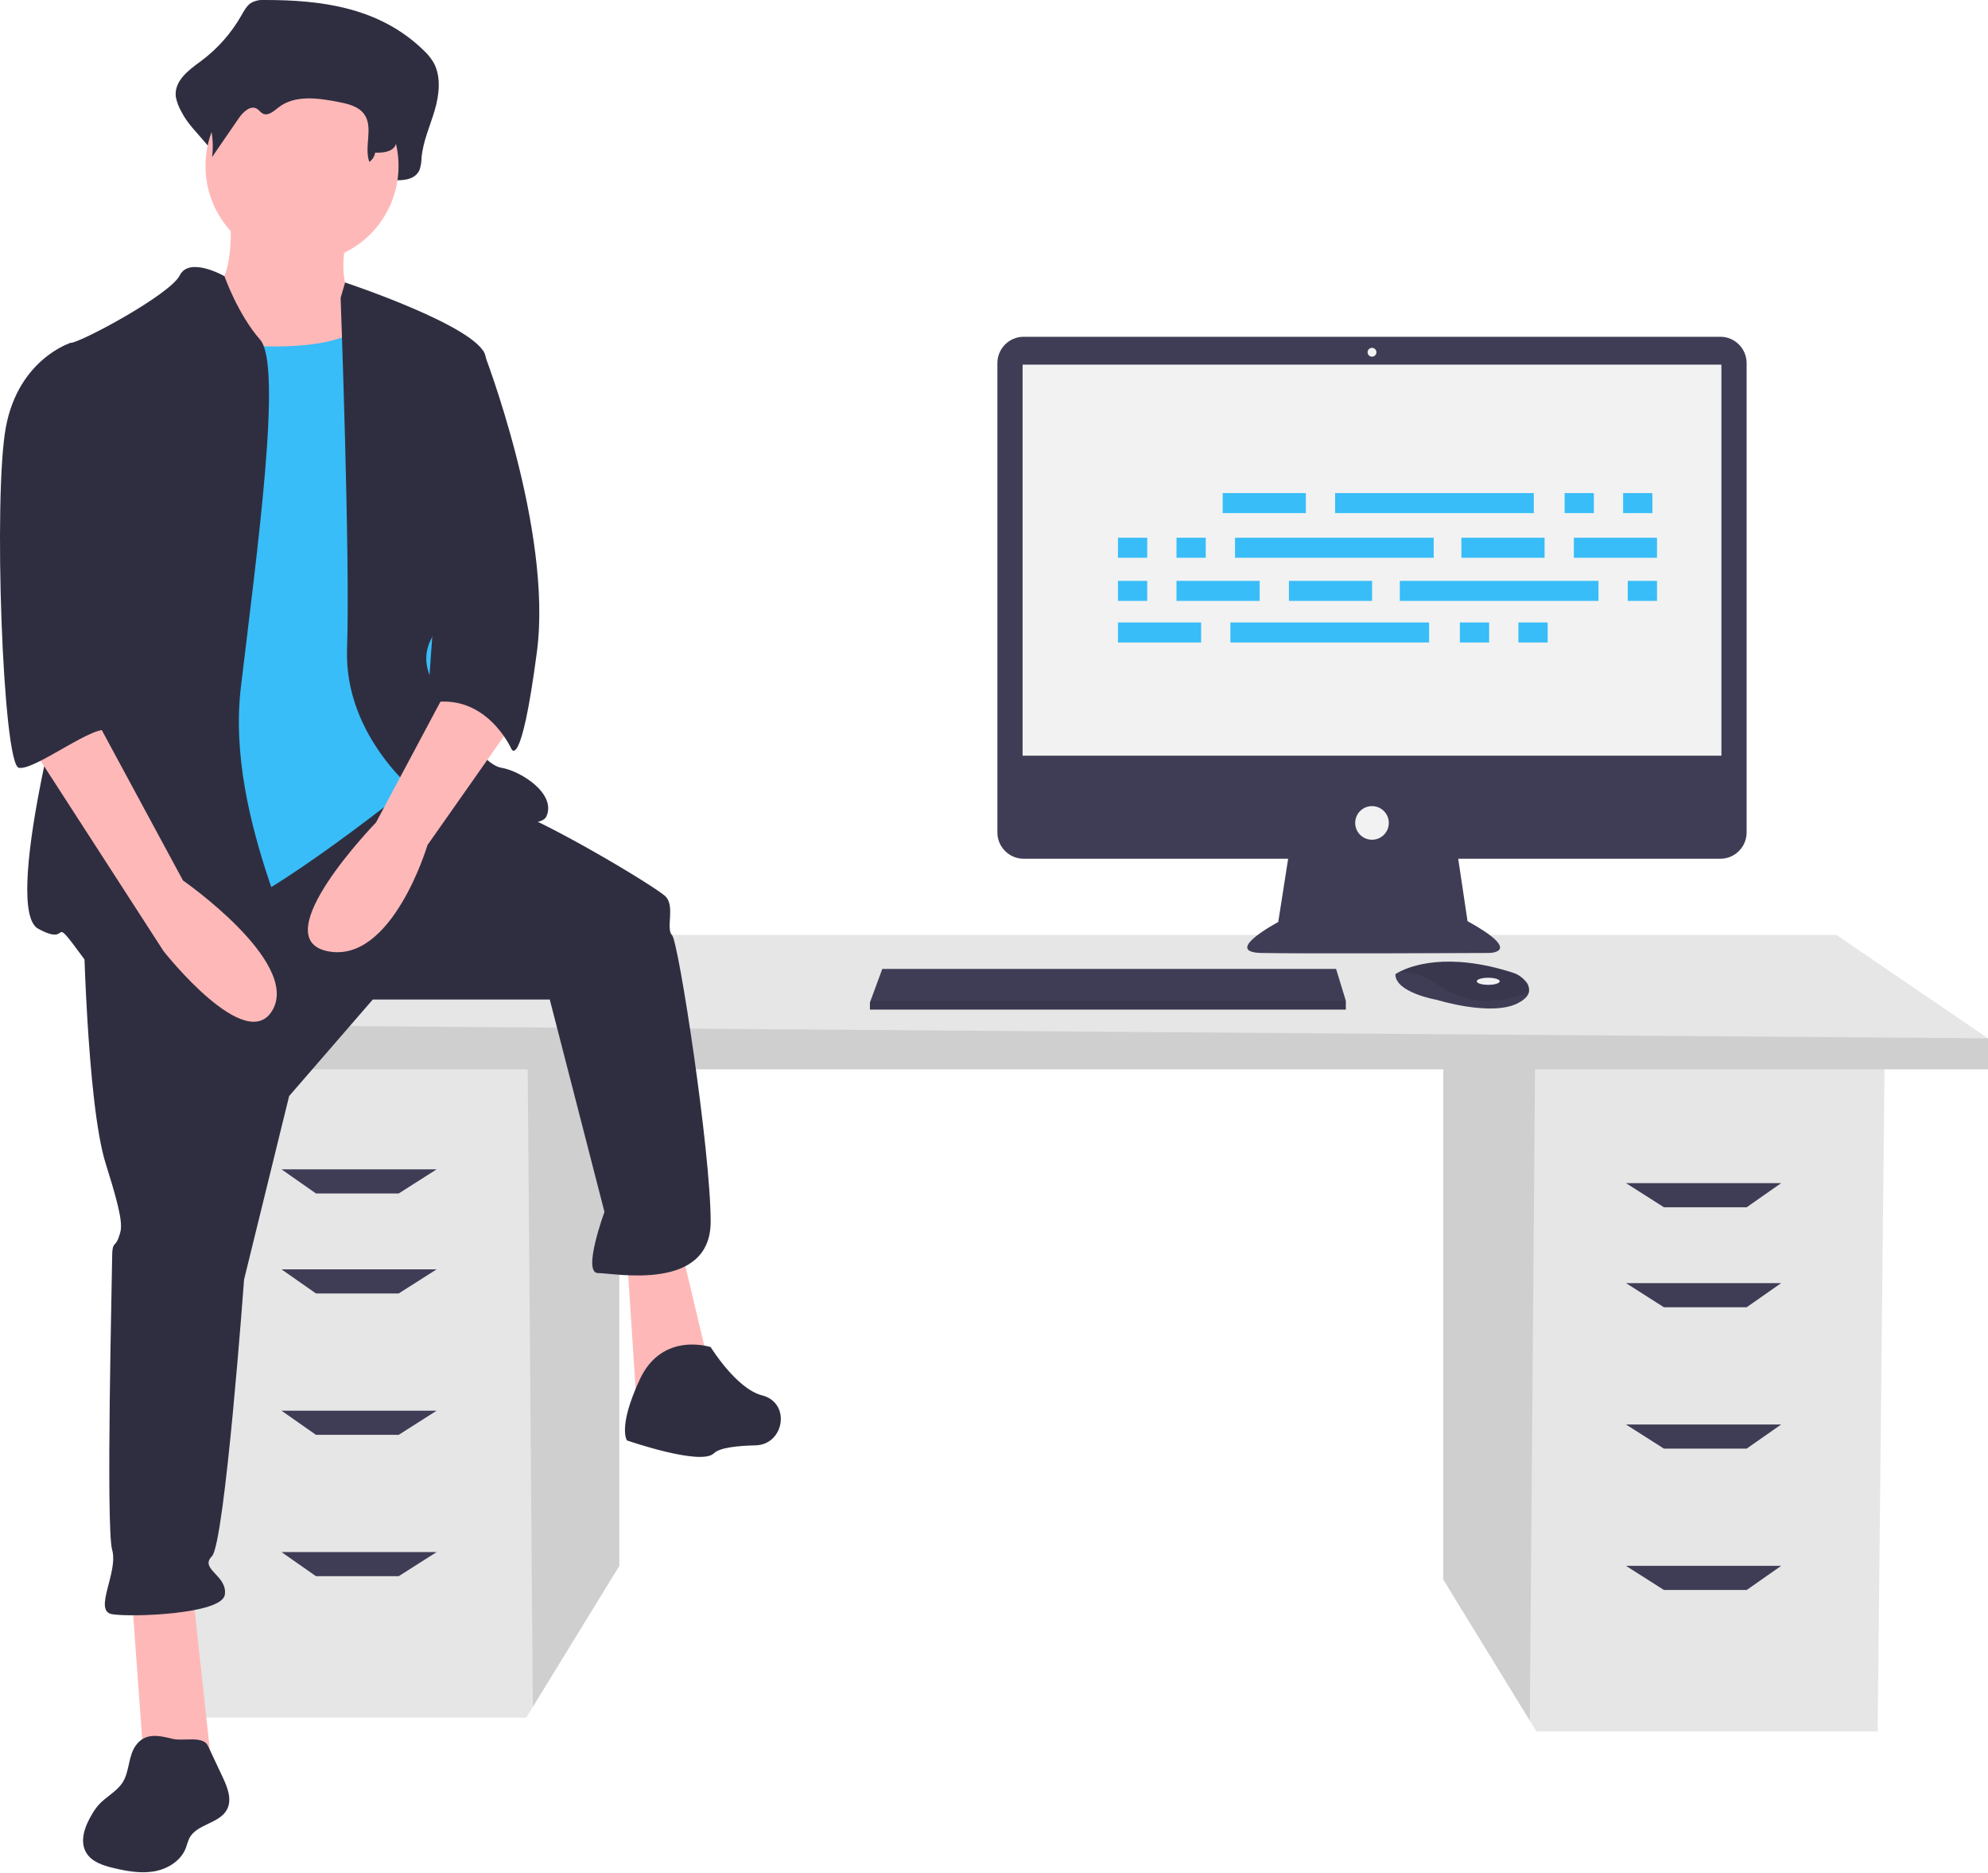
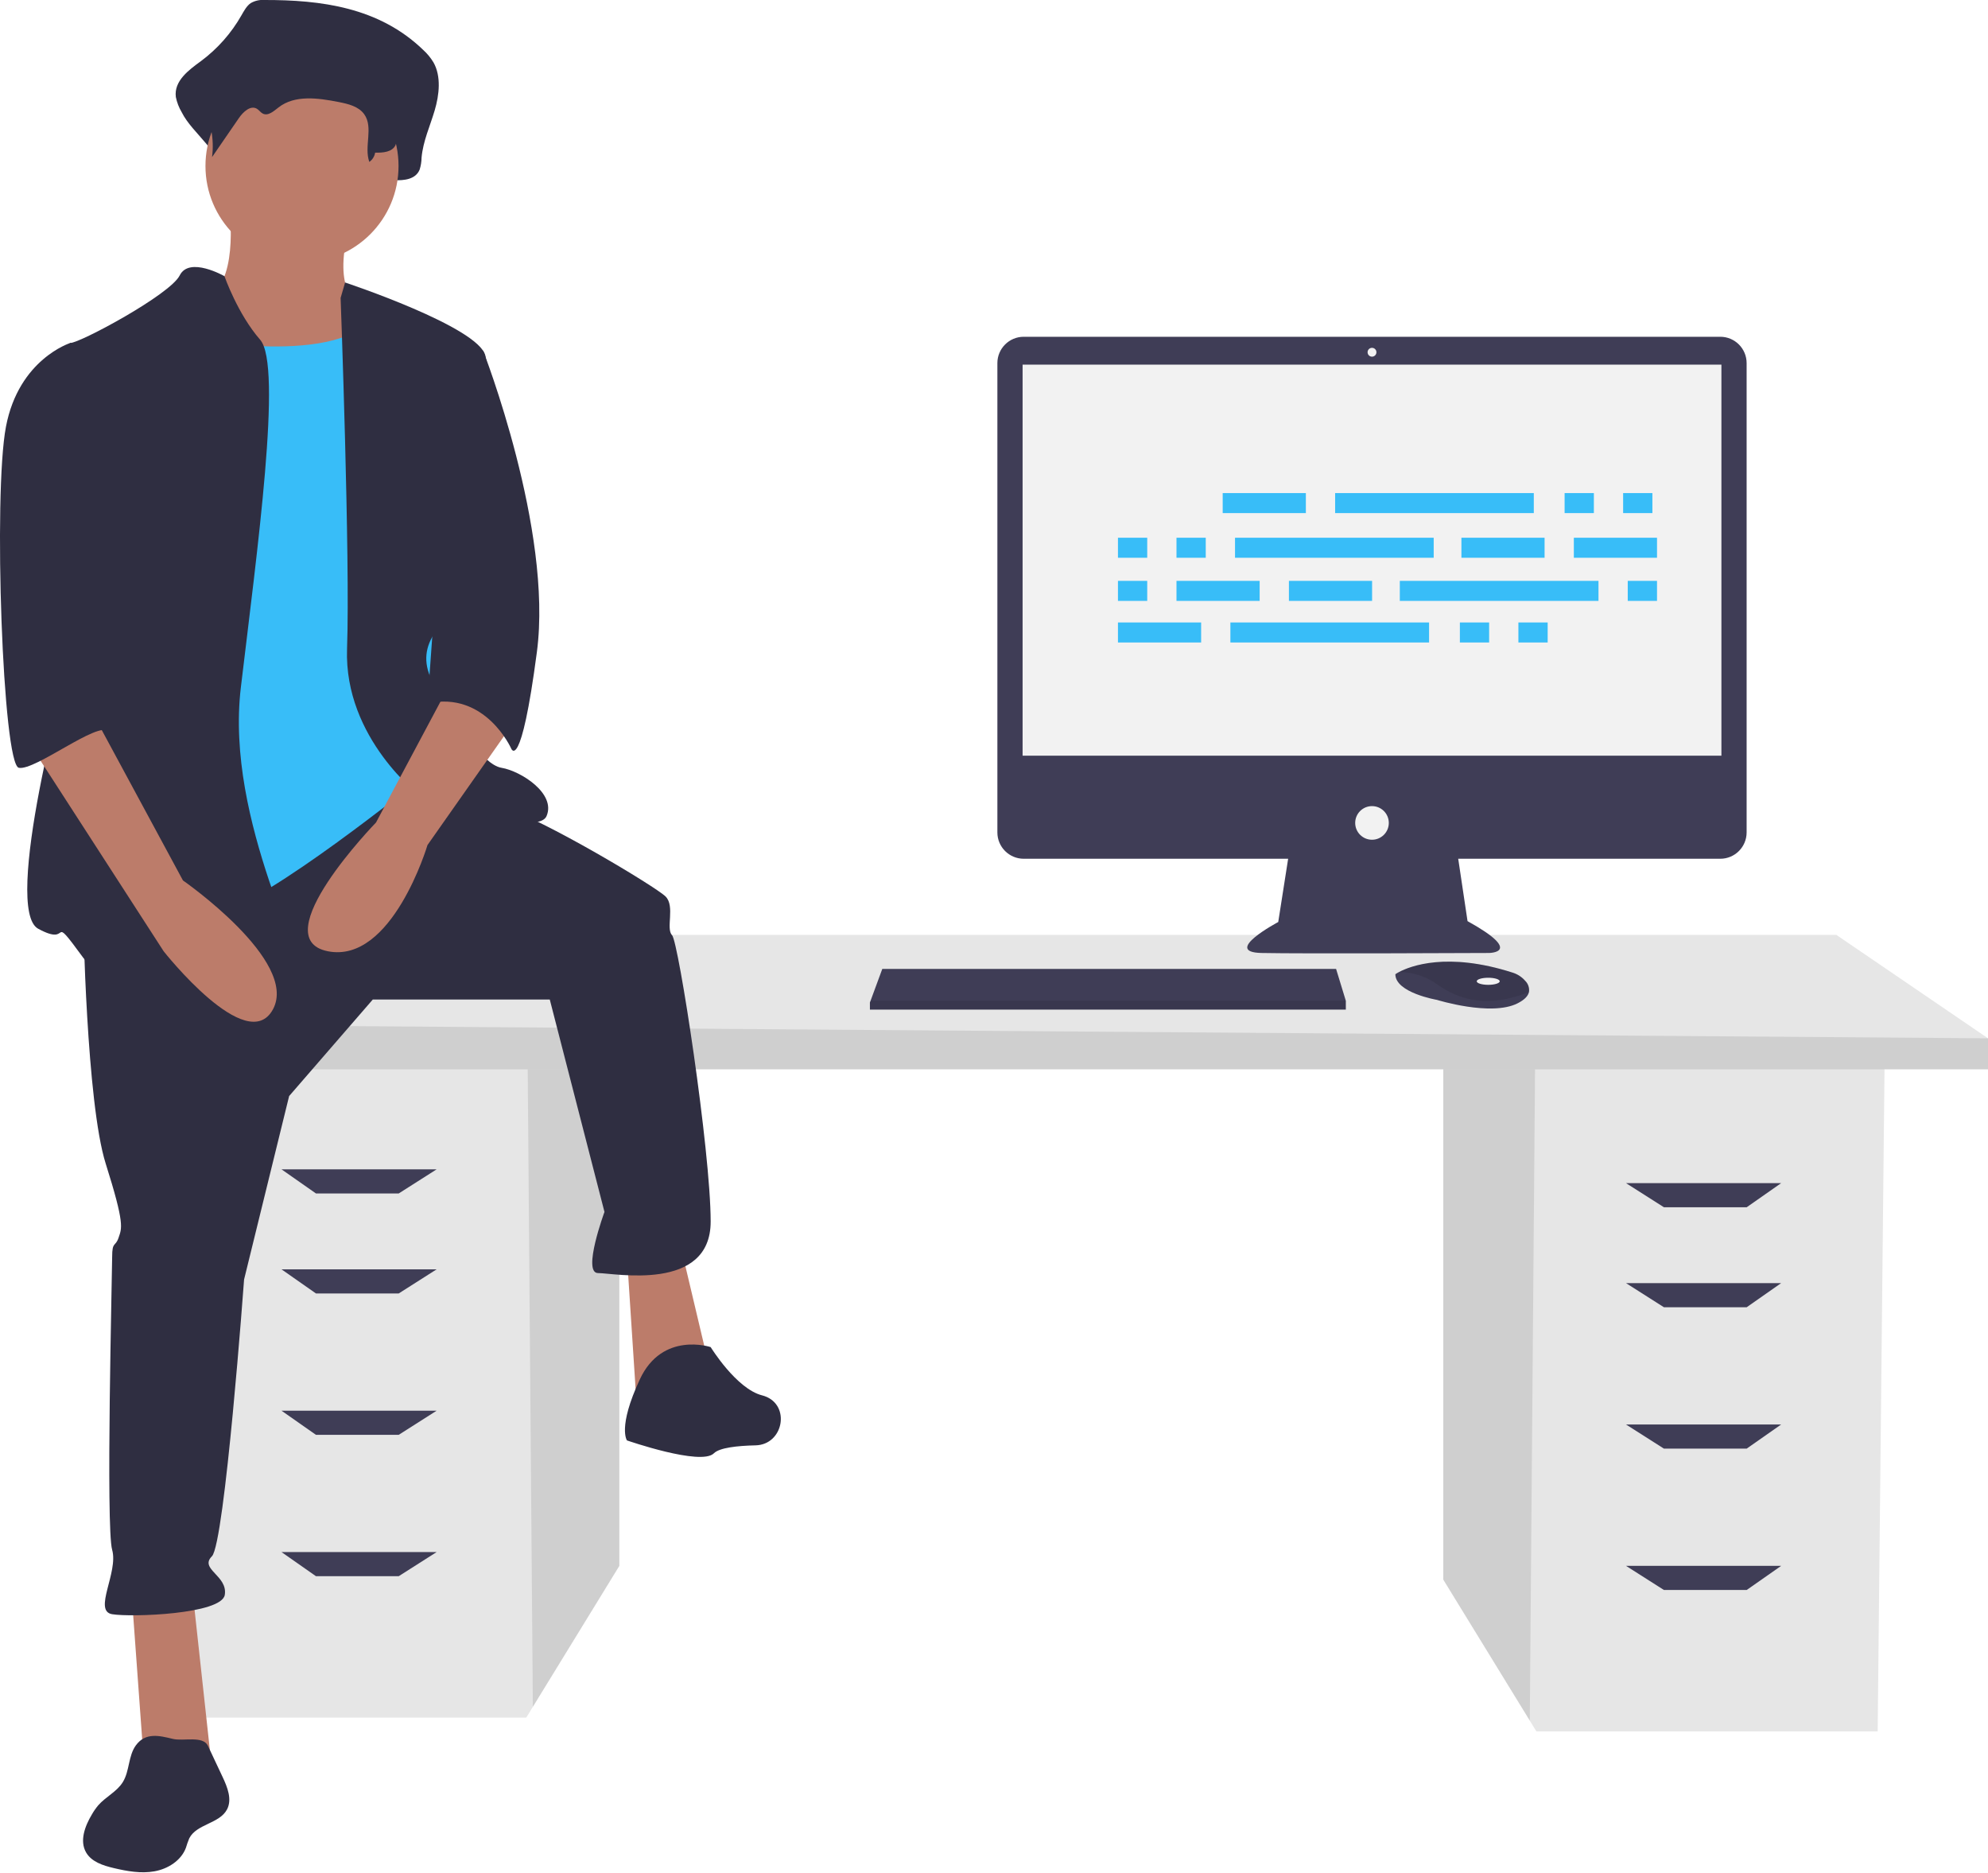
<svg xmlns="http://www.w3.org/2000/svg" width="711.188" height="669.683" viewBox="0 0 711.188 669.683" role="img" artist="Katerina Limpitsouni" source="https://undraw.co/">
  <polygon points="516.326 380.018 516.326 565.013 547.27 615.443 549.625 619.279 671.722 619.279 674.189 380.018 516.326 380.018" fill="#e6e6e6" />
  <polygon points="516.326 380.018 516.326 565.013 547.27 615.443 549.169 380.018 516.326 380.018" opacity="0.1" />
  <polygon points="221.566 375.084 221.566 560.08 190.622 610.51 188.267 614.345 66.17 614.345 63.703 375.084 221.566 375.084" fill="#e6e6e6" />
  <polygon points="221.566 375.084 221.566 560.08 190.622 610.51 188.723 375.084 221.566 375.084" opacity="0.1" />
  <polygon points="711.188 371.385 711.188 382.484 47.67 382.484 47.67 366.451 109.335 334.385 656.923 334.385 711.188 371.385" fill="#e6e6e6" />
  <polygon points="711.188 371.385 711.188 382.484 47.67 382.484 47.67 366.451 711.188 371.385" opacity="0.1" />
  <polygon points="142.635 426.883 113.035 426.883 100.702 418.25 156.201 418.25 142.635 426.883" fill="#3f3d56" />
  <polygon points="142.635 462.649 113.035 462.649 100.702 454.016 156.201 454.016 142.635 462.649" fill="#3f3d56" />
  <polygon points="142.635 513.215 113.035 513.215 100.702 504.581 156.201 504.581 142.635 513.215" fill="#3f3d56" />
  <polygon points="142.635 563.78 113.035 563.78 100.702 555.147 156.201 555.147 142.635 563.78" fill="#3f3d56" />
  <polygon points="595.257 431.816 624.857 431.816 637.19 423.183 581.691 423.183 595.257 431.816" fill="#3f3d56" />
  <polygon points="595.257 467.582 624.857 467.582 637.19 458.949 581.691 458.949 595.257 467.582" fill="#3f3d56" />
  <polygon points="595.257 518.148 624.857 518.148 637.19 509.515 581.691 509.515 595.257 518.148" fill="#3f3d56" />
  <polygon points="595.257 568.713 624.857 568.713 637.19 560.08 581.691 560.08 595.257 568.713" fill="#3f3d56" />
  <path d="M859.82,235.615H610.634a9.423,9.423,0,0,0-9.424,9.424V412.897a9.423,9.423,0,0,0,9.424,9.424h94.593l-3.544,22.626s-20.253,10.759-6.013,11.076,81.328,0,81.328,0,12.974,0-7.595-11.392l-3.334-22.31h93.75a9.423,9.423,0,0,0,9.424-9.424V245.039A9.423,9.423,0,0,0,859.82,235.615Z" transform="translate(-244.406 -115.1587)" fill="#3f3d56" />
  <rect x="365.823" y="130.424" width="249.996" height="139.871" fill="#f2f2f2" />
  <circle cx="490.821" cy="125.994" r="1.582" fill="#f2f2f2" />
  <circle cx="490.821" cy="294.346" r="6.013" fill="#f2f2f2" />
  <polygon points="481.452 357.952 481.452 361.117 311.202 361.117 311.202 358.585 311.436 357.952 315.632 346.56 477.971 346.56 481.452 357.952" fill="#3f3d56" />
  <path d="M791.376,470.013c-.31,1.326-1.481,2.725-4.127,4.047-9.493,4.747-28.797-1.266-28.797-1.266s-14.873-2.532-14.873-9.177a11.866,11.866,0,0,1,1.304-.775c3.991-2.112,17.225-7.322,40.691.221a9.786,9.786,0,0,1,4.46,2.923A4.667,4.667,0,0,1,791.376,470.013Z" transform="translate(-244.406 -115.1587)" fill="#3f3d56" />
  <path d="M791.376,470.013c-11.62,4.452-21.977,4.785-32.607-2.598a23.343,23.343,0,0,0-13.886-4.573c3.991-2.112,17.225-7.322,40.691.221a9.786,9.786,0,0,1,4.46,2.923A4.667,4.667,0,0,1,791.376,470.013Z" transform="translate(-244.406 -115.1587)" opacity="0.1" />
  <ellipse cx="532.4" cy="350.99" rx="4.114" ry="1.266" fill="#f2f2f2" />
  <polygon points="481.452 357.952 481.452 361.117 311.202 361.117 311.202 358.585 311.436 357.952 481.452 357.952" opacity="0.1" />
  <path d="M339.068,115.159a8.554,8.554,0,0,0-4.961,1.108c-1.476,1.011-2.406,2.782-3.356,4.429a52.986,52.986,0,0,1-14.434,16.305c-4.289,3.142-9.742,7.06-9.008,12.853a17.372,17.372,0,0,0,2.091,5.426c3.957,7.987,14.754,14.159,13.692,23.273,3.931-6.581-1.327-9.835,2.604-16.416,1.872-3.134,5.124-6.672,7.951-4.704.946.659,1.568,1.841,2.553,2.419,2.351,1.38,4.853-1.258,6.934-3.126,7.177-6.443,17.383-4.755,26.314-2.747,4.216.948,8.847,2.191,11.34,6.221,3.277,5.298-3.113,11.02-4.728,17.01a3.264,3.264,0,0,0,3.503,4.062c2.68-.264,5.854-.481,6.013-1.657,3.372.12,7.503-.262,8.947-3.772a14.762,14.762,0,0,0,.693-4.293c.53-5.897,3.033-11.277,4.691-16.89s2.379-12.191-.419-17.167a19.864,19.864,0,0,0-3.666-4.456C379.94,117.67,359.063,115.136,339.068,115.159Z" transform="translate(-244.406 -115.1587)" fill="#2f2e41" />
-   <path d="M326.544,190.064s3.453,28.778-9.209,31.081,11.511,41.441,11.511,41.441l57.557,6.907-13.814-46.045s-9.209-3.453-3.453-26.476S326.544,190.064,326.544,190.064Z" transform="translate(-244.406 -115.1587)" fill="#ffb8b8" />
-   <polygon points="47.028 569.318 51.633 632.631 75.806 632.631 68.9 569.318 47.028 569.318" fill="#ffb8b8" />
-   <polygon points="224.303 449.6 227.756 502.552 254.233 491.041 243.872 447.298 224.303 449.6" fill="#ffb8b8" />
+   <path d="M326.544,190.064s3.453,28.778-9.209,31.081,11.511,41.441,11.511,41.441l57.557,6.907-13.814-46.045s-9.209-3.453-3.453-26.476S326.544,190.064,326.544,190.064Z" transform="translate(-244.406 -115.1587)" fill="#bc7c6a" />
+   <polygon points="47.028 569.318 51.633 632.631 75.806 632.631 68.9 569.318 47.028 569.318" fill="#bc7c6a" />
+   <polygon points="224.303 449.6 227.756 502.552 254.233 491.041 243.872 447.298 224.303 449.6" fill="#bc7c6a" />
  <path d="M274.167,442.738s1.151,66.766,8.058,88.637,5.756,23.023,4.605,26.476-2.302,1.151-2.302,6.907-2.302,96.695,0,104.753-6.907,21.872,0,23.023,39.139,0,40.29-6.907-9.209-9.209-4.605-13.814,11.511-98.998,11.511-98.998l16.116-65.615,29.93-34.534H441.082l19.569,75.975s-8.058,21.872-2.302,21.872,40.29,6.907,40.29-18.418S487.127,451.947,484.825,449.645s1.151-10.36-2.302-13.814-43.743-27.627-58.708-32.232S387.857,393.515,387.857,393.515Z" transform="translate(-244.406 -115.1587)" fill="#2f2e41" />
  <path d="M498.639,596.991s-17.267-5.756-25.325,11.511-4.605,21.872-4.605,21.872,26.476,9.209,31.081,4.605c2.003-2.003,8.365-2.699,14.913-2.846,9.973-.224,12.626-14.333,3.207-17.619q-.421-.147-.853-.255C507.848,611.955,498.639,596.991,498.639,596.991Z" transform="translate(-244.406 -115.1587)" fill="#2f2e41" />
-   <circle cx="108.038" cy="59.365" r="34.534" fill="#ffb8b8" />
+   <circle cx="108.038" cy="59.365" r="34.534" fill="#bc7c6a" />
  <path d="M307.55,235.534s56.406,11.511,70.219-6.907,19.569,51.801,19.569,51.801l6.907,73.673-10.36,40.29s-54.103,43.743-71.37,47.197-43.743,5.756-43.743,5.756,8.058-127.776,8.058-130.078S307.55,235.534,307.55,235.534Z" transform="translate(-244.406 -115.1587)" fill="#38bdf8" />
  <path d="M324.704,213.945s-12.55-7.189-16.003-.282S273.016,237.836,269.562,237.836s6.907,95.544,2.302,107.056S245.389,440.436,258.051,447.343s3.453-6.907,16.116,10.36,74.824,17.267,78.277,10.36-27.627-58.708-21.872-107.056,14.965-115.114,6.907-124.323S324.704,213.945,324.704,213.945Z" transform="translate(-244.406 -115.1587)" fill="#2f2e41" />
  <path d="M366.258,221.72l1.603-5.518s47.895,15.878,50.198,26.238,1.151,82.882-6.907,88.637-19.569,14.965-11.511,28.778,17.267,28.778,24.174,29.93,19.569,9.209,16.116,17.267-44.894-6.907-44.894-6.907-27.627-20.72-26.476-52.952S366.258,221.72,366.258,221.72Z" transform="translate(-244.406 -115.1587)" fill="#2f2e41" />
-   <path d="M406.548,357.554l-27.627,51.801s-40.29,41.441-17.267,46.045,35.685-37.987,35.685-37.987l29.93-42.592Z" transform="translate(-244.406 -115.1587)" fill="#ffb8b8" />
+   <path d="M406.548,357.554l-27.627,51.801s-40.29,41.441-17.267,46.045,35.685-37.987,35.685-37.987l29.93-42.592Z" transform="translate(-244.406 -115.1587)" fill="#bc7c6a" />
  <path d="M340.75,124.195a7.838,7.838,0,0,0-4.039.783,9.413,9.413,0,0,0-2.732,3.131,39.773,39.773,0,0,1-11.75,11.524c-3.491,2.221-7.93,4.99-7.333,9.084a11.359,11.359,0,0,0,1.702,3.835,30.163,30.163,0,0,1,3.665,18.801l9.6-13.954c1.524-2.215,4.171-4.715,6.472-3.324.77.466,1.276,1.301,2.078,1.71,1.914.975,3.95-.889,5.644-2.21,5.842-4.554,14.15-3.361,21.421-1.942,3.432.67,7.202,1.549,9.231,4.397,3.372,4.733-.149,11.572,1.819,17.04a5.023,5.023,0,0,0,2.079-3.317c2.745.085,6.107-.185,7.283-2.666a9.188,9.188,0,0,0,.564-3.034c.432-4.168,2.469-7.971,3.819-11.938s1.937-8.616-.341-12.133a14.681,14.681,0,0,0-2.984-3.149C374.022,125.97,357.027,124.178,340.75,124.195Z" transform="translate(-244.406 -115.1587)" fill="#2f2e41" />
  <path d="M406.548,237.836l10.725,2.847s24.96,63.919,19.204,107.662-9.209,34.534-9.209,34.534-9.209-20.72-29.93-16.116Z" transform="translate(-244.406 -115.1587)" fill="#2f2e41" />
  <path d="M293.029,739.422c-2.776,3.772-2.219,9.165-4.678,13.151-2.131,3.455-6.148,5.267-8.814,8.329a22.326,22.326,0,0,0-2.266,3.26c-2.473,4.143-4.483,9.452-2.048,13.616,1.959,3.35,6.078,4.66,9.855,5.552,4.774,1.128,9.734,2.031,14.564,1.169s9.549-3.819,11.271-8.412a32.5,32.5,0,0,1,1.205-3.401c2.617-5.153,10.827-5.209,13.506-10.33,1.875-3.584.151-7.916-1.571-11.576l-5.261-11.177c-1.746-3.709-8.824-1.576-12.513-2.465C301.465,735.978,296.491,734.701,293.029,739.422Z" transform="translate(-244.406 -115.1587)" fill="#2f2e41" />
-   <path d="M254.598,380.577l48.348,74.824s29.93,37.987,39.139,20.72-32.232-46.045-32.232-46.045L278.772,372.519Z" transform="translate(-244.406 -115.1587)" fill="#ffb8b8" />
+   <path d="M254.598,380.577l48.348,74.824s29.93,37.987,39.139,20.72-32.232-46.045-32.232-46.045L278.772,372.519Z" transform="translate(-244.406 -115.1587)" fill="#bc7c6a" />
  <path d="M278.772,240.138,269.562,237.836s-18.418,5.756-23.023,29.93-1.151,120.869,4.605,122.02,28.427-16.837,32.056-13.023-7.882-15.756-4.429-26.116S278.772,240.138,278.772,240.138Z" transform="translate(-244.406 -115.1587)" fill="#2f2e41" />
  <g id="f3c2397c-d780-4cc6-97d8-1503d8277a2c" data-name="Group 13">
    <rect id="ad41612f-86f7-46b2-a964-3a5da7bcf3cf" data-name="Rectangle 55" x="437.407" y="176.363" width="29.752" height="7.163" fill="#38bdf8" />
    <rect id="b9a0b375-cc2a-4c59-8850-661af54e4f62" data-name="Rectangle 56" x="559.722" y="176.363" width="10.468" height="7.163" fill="#38bdf8" />
    <rect id="e174c2ab-9bc5-41ec-b37c-b06fbf8a9878" data-name="Rectangle 57" x="580.659" y="176.363" width="10.468" height="7.163" fill="#38bdf8" />
    <rect id="ba2479ac-4c7d-43b4-a028-73b1e20e4002" data-name="Rectangle 58" x="477.628" y="176.363" width="71.075" height="7.163" fill="#38bdf8" />
    <rect id="ac60ef86-00f2-480b-8171-28b6fdfc1958" data-name="Rectangle 59" x="399.941" y="222.644" width="29.752" height="7.163" fill="#38bdf8" />
    <rect id="b3d8298d-cd65-487a-8b19-4cee946356e7" data-name="Rectangle 60" x="522.256" y="222.644" width="10.468" height="7.163" fill="#38bdf8" />
    <rect id="ed27f15f-f0c4-4569-8330-a6688f8e356c" data-name="Rectangle 61" x="543.193" y="222.644" width="10.468" height="7.163" fill="#38bdf8" />
    <rect id="f685c005-adaf-4d60-acda-005b037d82a6" data-name="Rectangle 62" x="440.162" y="222.644" width="71.075" height="7.163" fill="#38bdf8" />
    <rect id="eca7c7fc-83f8-48ca-a588-6606db47af3f" data-name="Rectangle 63" x="522.807" y="192.341" width="29.752" height="7.163" fill="#38bdf8" />
    <rect id="a71b5b2f-f8b9-481d-a301-5e3357e5fe42" data-name="Rectangle 64" x="563.028" y="192.341" width="29.752" height="7.163" fill="#38bdf8" />
    <rect id="abb3a25a-f854-41fc-8391-e6ad9fbe2417" data-name="Rectangle 66" x="399.941" y="192.341" width="10.468" height="7.163" fill="#38bdf8" />
    <rect id="add2b425-b775-4eb5-9c25-8c4c14f957c9" data-name="Rectangle 67" x="420.878" y="192.341" width="10.468" height="7.163" fill="#38bdf8" />
    <rect id="b7159612-3b84-4b0b-a885-612eaab04c06" data-name="Rectangle 68" x="441.815" y="192.341" width="71.075" height="7.163" fill="#38bdf8" />
    <rect id="edfc7301-4de5-47dc-80e2-1ae2da982d6d" data-name="Rectangle 69" x="461.099" y="207.768" width="29.752" height="7.163" fill="#38bdf8" />
    <rect id="e1009f91-6275-4375-80fa-0d778e331fdc" data-name="Rectangle 70" x="420.878" y="207.768" width="29.752" height="7.163" fill="#38bdf8" />
    <rect id="a060fb9f-1f1a-4862-9a69-16dd49199e18" data-name="Rectangle 71" x="399.941" y="207.768" width="10.468" height="7.163" fill="#38bdf8" />
    <rect id="b6754d5f-104f-449c-b9a9-cf9ac82bf5fe" data-name="Rectangle 73" x="582.312" y="207.768" width="10.468" height="7.163" fill="#38bdf8" />
    <rect id="e6ed1ccd-2cfd-450f-a339-07df3a1ee6bb" data-name="Rectangle 74" x="500.768" y="207.768" width="71.075" height="7.163" fill="#38bdf8" />
  </g>
</svg>
